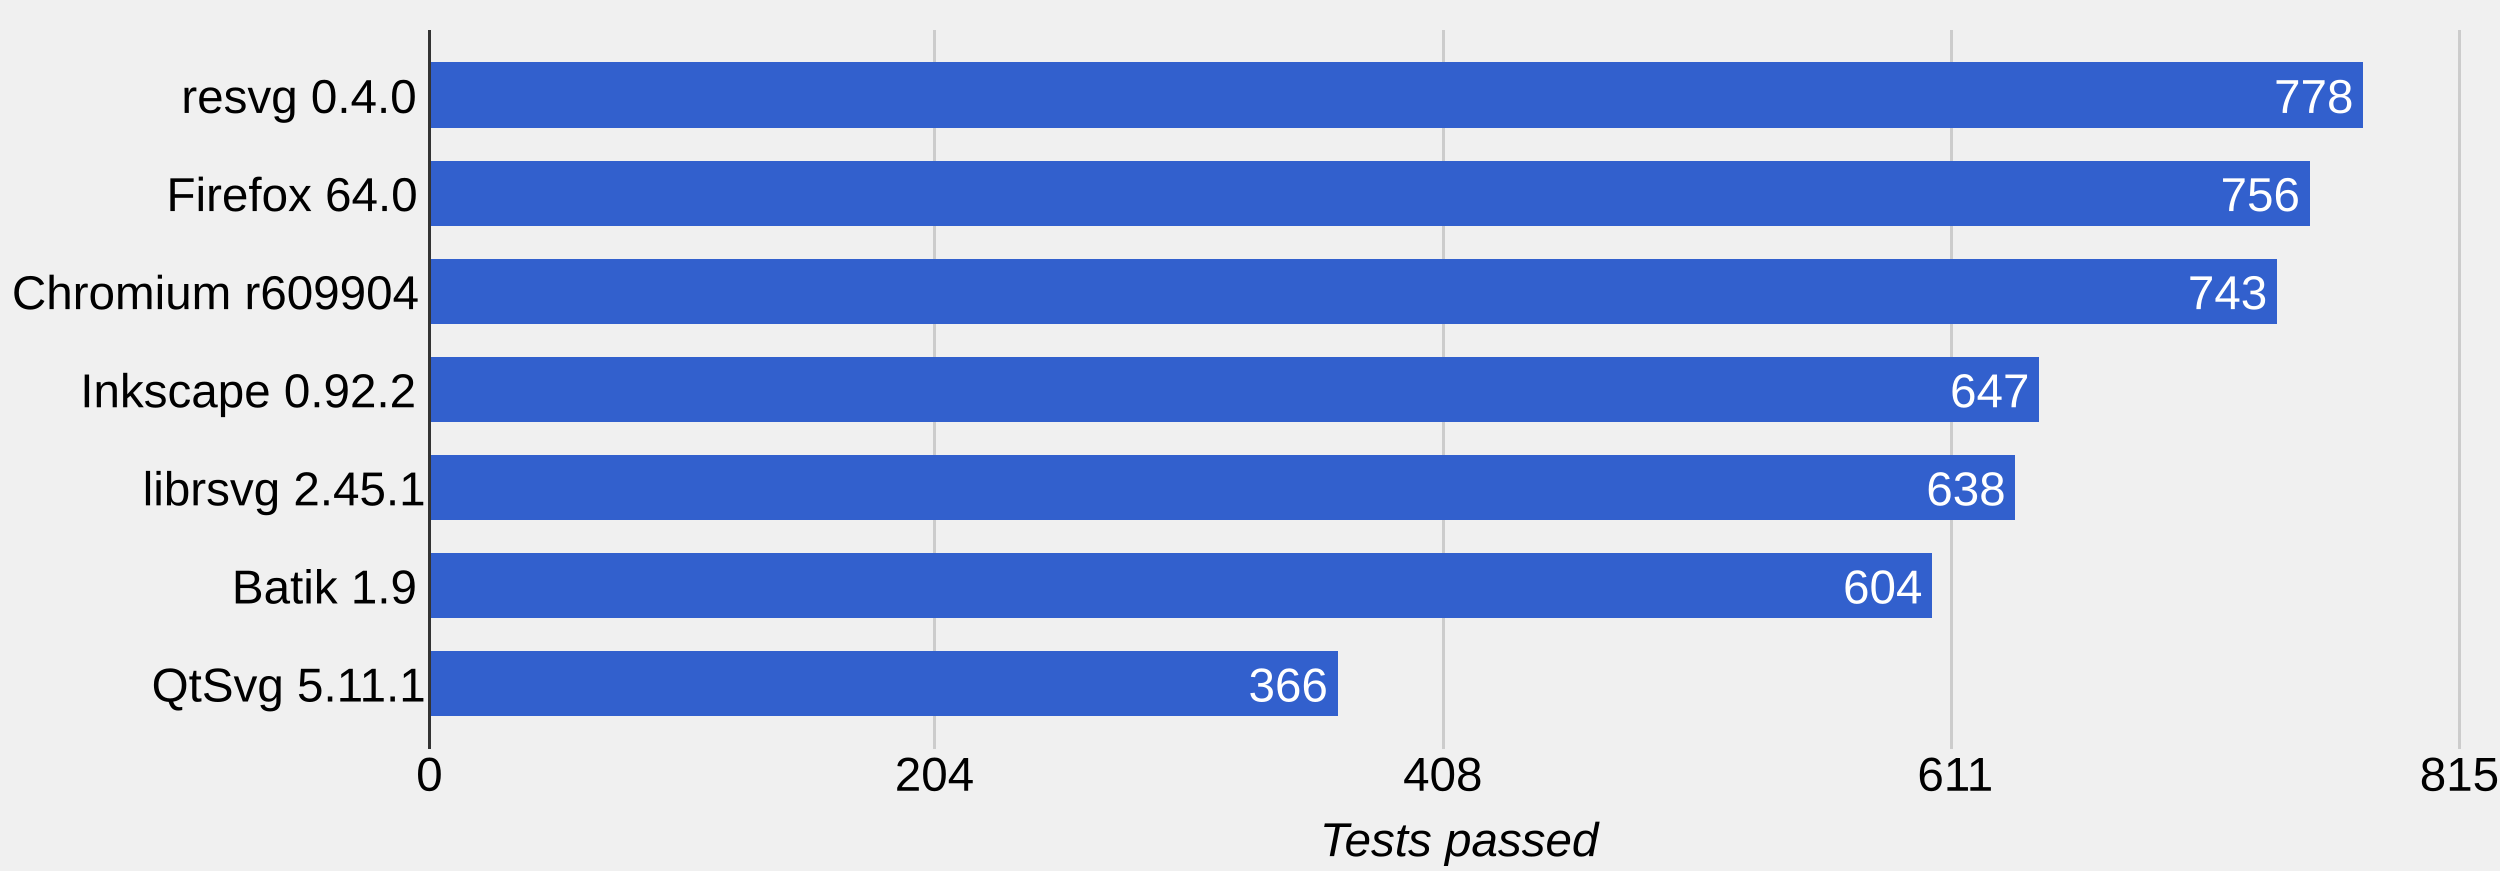
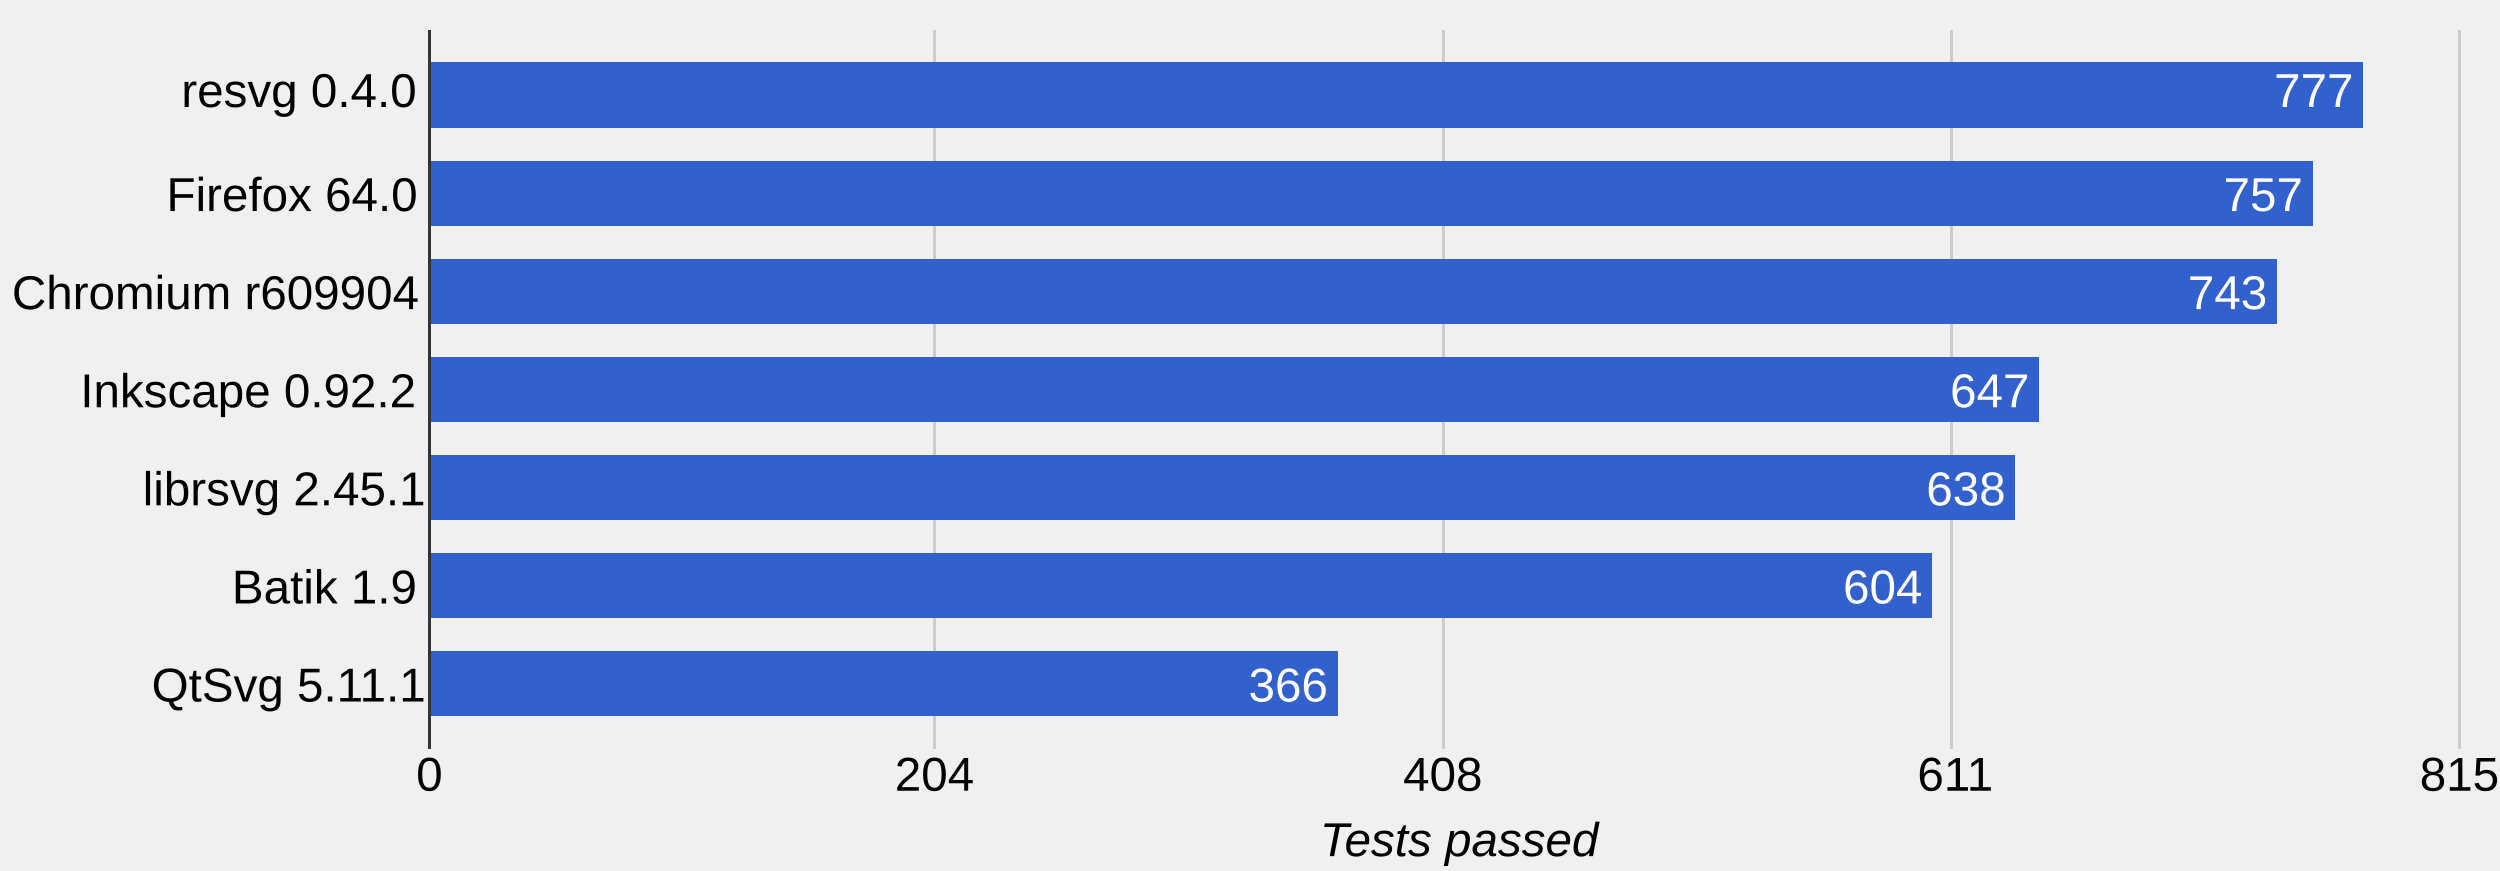
<svg xmlns="http://www.w3.org/2000/svg" height="293" shape-rendering="crispEdges" width="841">
-   <text font-family="Arial" font-size="16" x="61" y="38">resvg 0.4.0</text>
+   <text font-family="Arial" font-size="16" x="61" y="36">resvg 0.4.0</text>
  <text font-family="Arial" font-size="16" x="56" y="71">Firefox 64.0</text>
  <text font-family="Arial" font-size="16" x="4" y="104">Chromium r609904</text>
  <text font-family="Arial" font-size="16" x="27" y="137">Inkscape 0.92.2</text>
  <text font-family="Arial" font-size="16" x="48" y="170">librsvg 2.45.1</text>
  <text font-family="Arial" font-size="16" x="78" y="203">Batik 1.9</text>
  <text font-family="Arial" font-size="16" x="51" y="236">QtSvg 5.11.1</text>
  <rect fill="#ccc" height="242" width="1" x="144" y="10" />
  <text fill="#000" font-family="Arial" font-size="16" x="140" y="266">0</text>
  <rect fill="#ccc" height="242" width="1" x="314" y="10" />
  <text fill="#000" font-family="Arial" font-size="16" x="301" y="266">204</text>
  <rect fill="#ccc" height="242" width="1" x="485" y="10" />
  <text fill="#000" font-family="Arial" font-size="16" x="472" y="266">408</text>
  <rect fill="#ccc" height="242" width="1" x="656" y="10" />
  <text fill="#000" font-family="Arial" font-size="16" x="645" y="266">611</text>
  <rect fill="#ccc" height="242" width="1" x="827" y="10" />
  <text fill="#000" font-family="Arial" font-size="16" x="814" y="266">815</text>
  <rect fill="#3260cd" height="22" width="651" x="144" y="21" />
-   <text fill="#fff" font-family="Arial" font-size="16" x="765" y="38">778</text>
-   <rect fill="#3260cd" height="22" width="633" x="144" y="54" />
-   <text fill="#fff" font-family="Arial" font-size="16" x="747" y="71">756</text>
+   <text fill="#fff" font-family="Arial" font-size="16" x="765" y="36">777</text>
+   <rect fill="#3260cd" height="22" width="634" x="144" y="54" />
+   <text fill="#fff" font-family="Arial" font-size="16" x="748" y="71">757</text>
  <rect fill="#3260cd" height="22" width="622" x="144" y="87" />
  <text fill="#fff" font-family="Arial" font-size="16" x="736" y="104">743</text>
  <rect fill="#3260cd" height="22" width="542" x="144" y="120" />
  <text fill="#fff" font-family="Arial" font-size="16" x="656" y="137">647</text>
  <rect fill="#3260cd" height="22" width="534" x="144" y="153" />
  <text fill="#fff" font-family="Arial" font-size="16" x="648" y="170">638</text>
  <rect fill="#3260cd" height="22" width="506" x="144" y="186" />
  <text fill="#fff" font-family="Arial" font-size="16" x="620" y="203">604</text>
  <rect fill="#3260cd" height="22" width="306" x="144" y="219" />
  <text fill="#fff" font-family="Arial" font-size="16" x="420" y="236">366</text>
  <rect fill="#333" height="242" width="1" x="144" y="10" />
  <text font-family="Arial" font-size="16" font-style="italic" x="444" y="288">Tests passed</text>
</svg>
